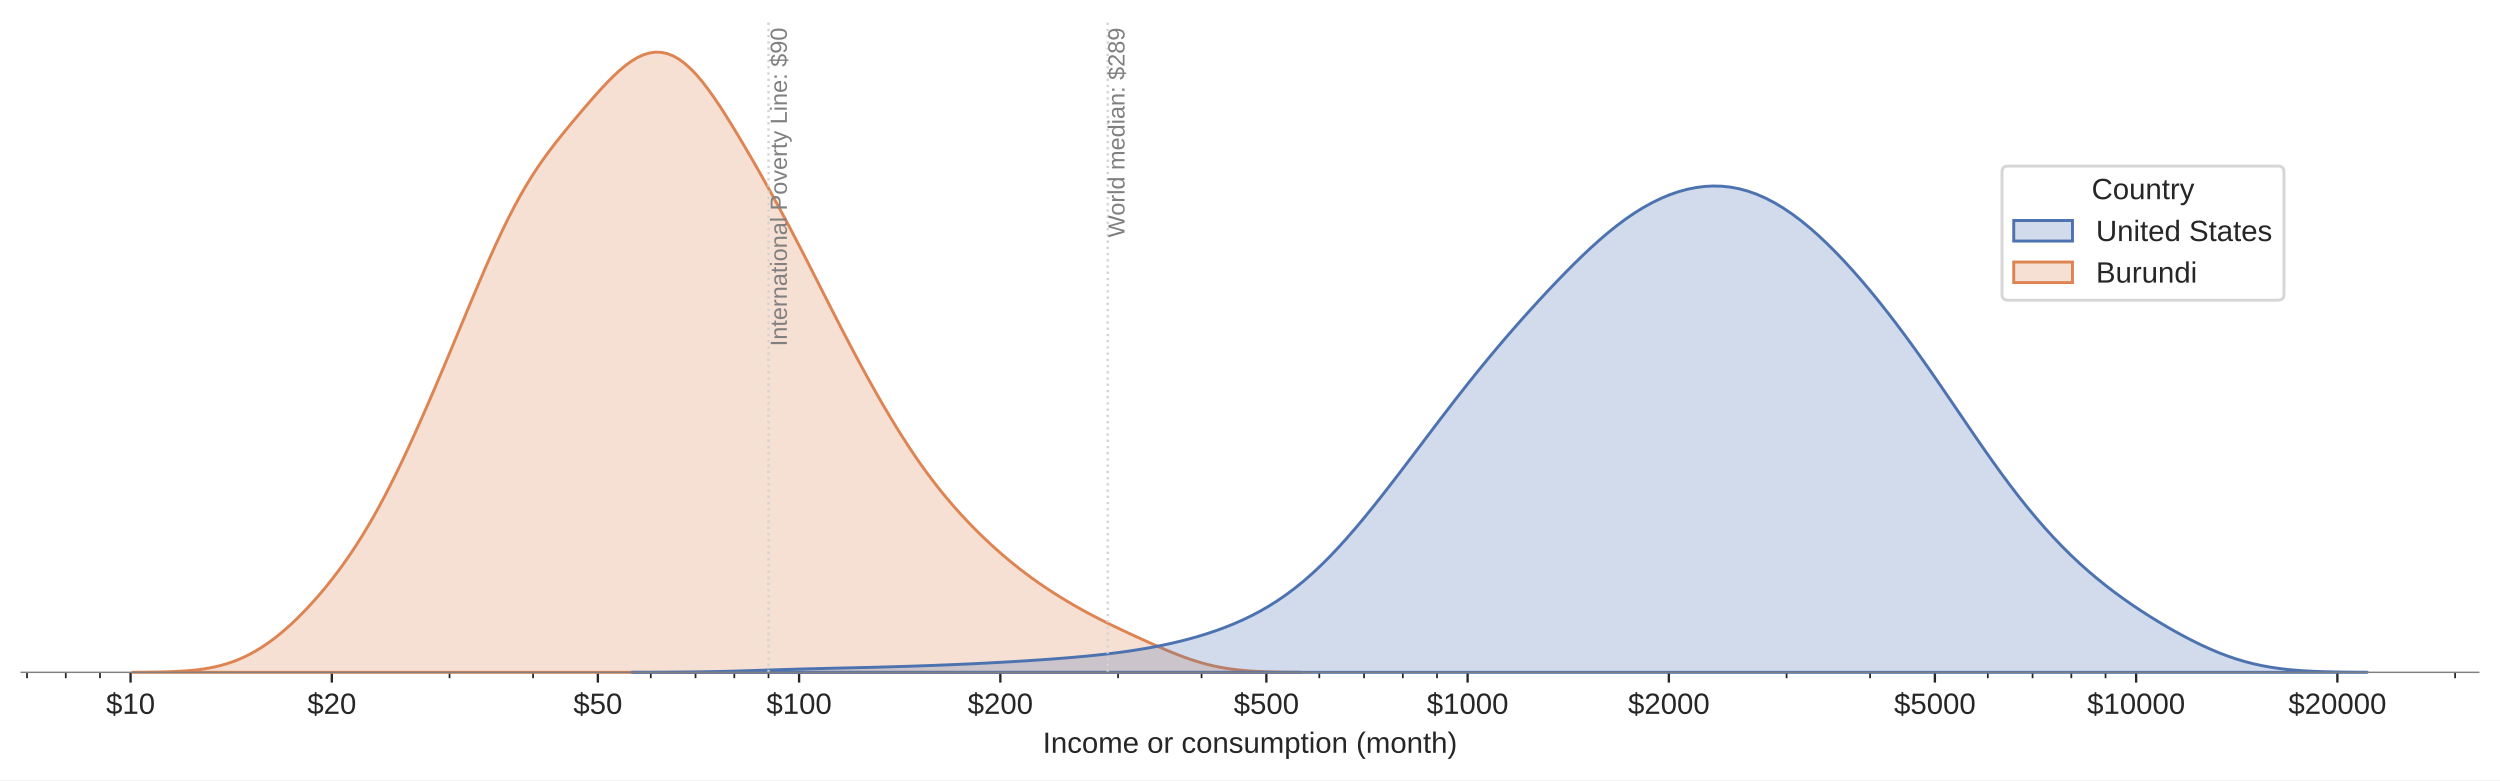
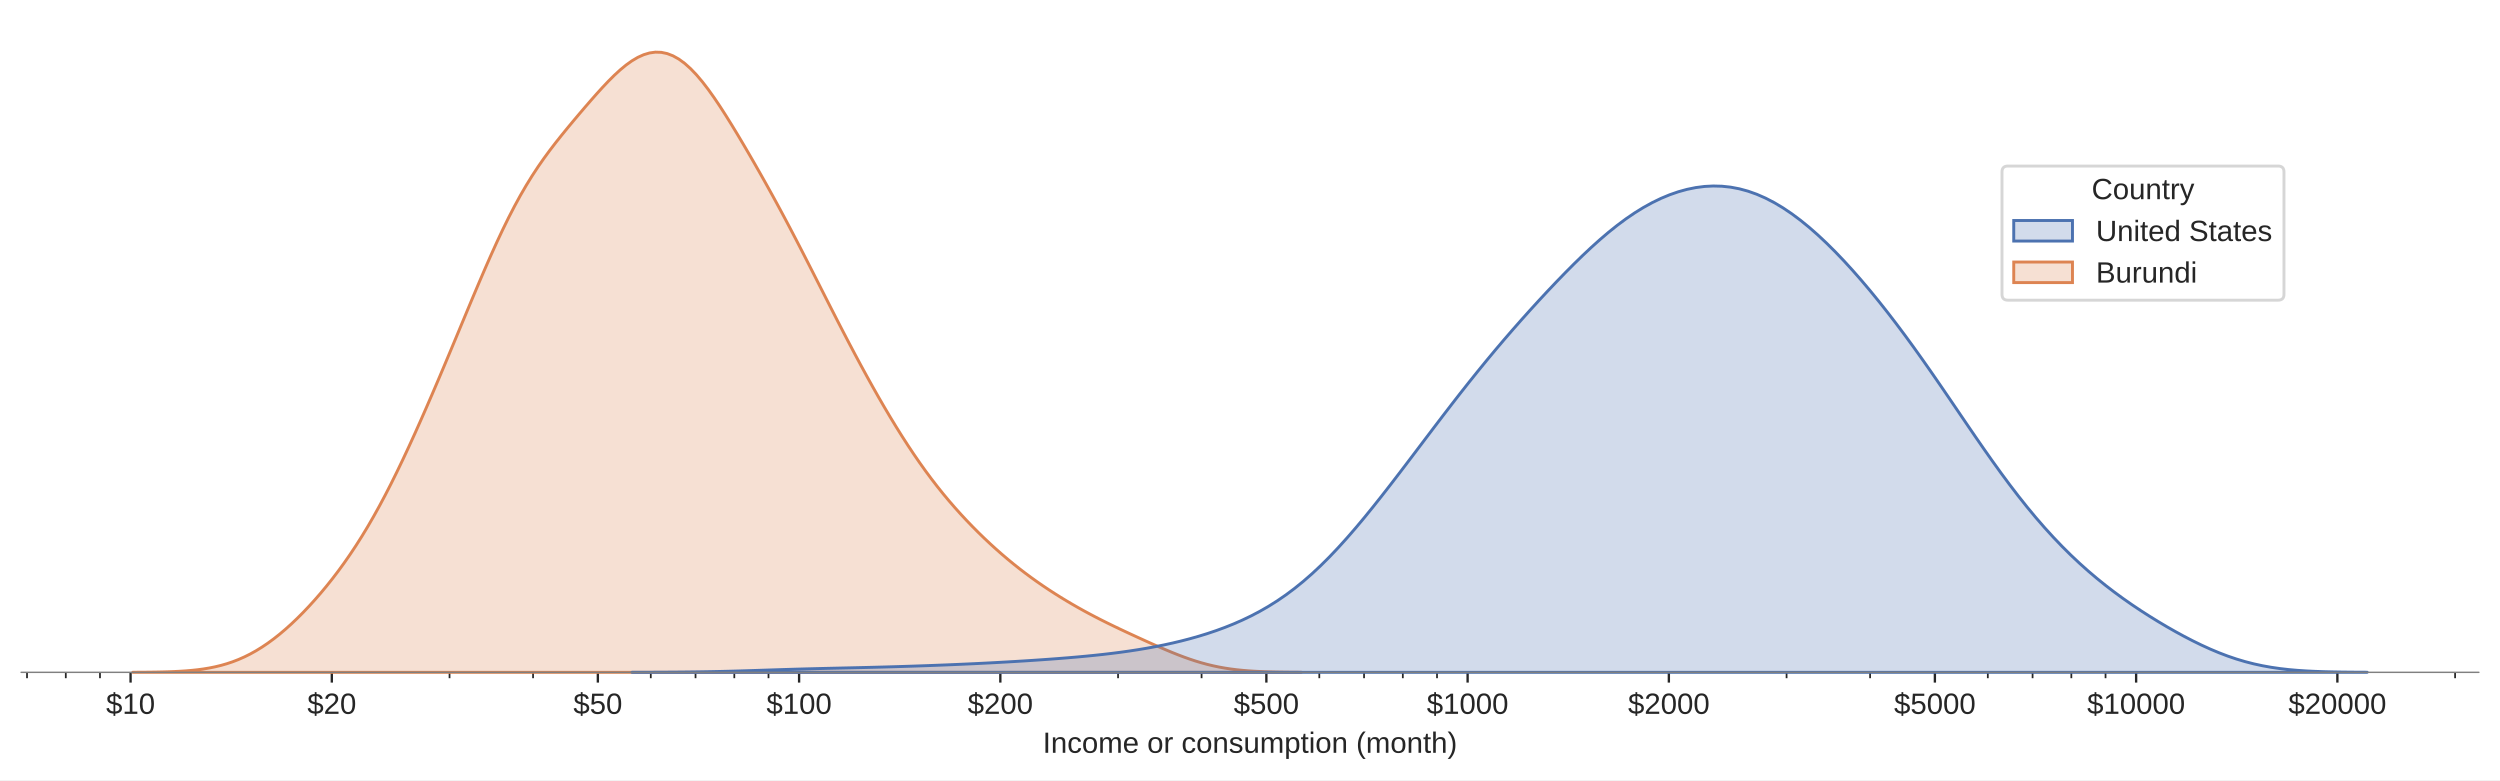
<svg xmlns="http://www.w3.org/2000/svg" xmlns:xlink="http://www.w3.org/1999/xlink" width="851.4pt" height="265.69pt" viewBox="0 0 851.4 265.69" version="1.1">
  <defs>
    <style type="text/css">*{stroke-linejoin: round; stroke-linecap: butt}</style>
  </defs>
  <g id="figure_1">
    <g id="patch_1">
      <path d="M 0 265.69  L 851.4 265.69  L 851.4 0  L 0 0  z " style="fill: #ffffff" />
    </g>
    <g id="axes_1">
      <g id="patch_2">
        <path d="M 7.2 228.96  L 844.2 228.96  L 844.2 7.2  L 7.2 7.2  z " style="fill: #ffffff" />
      </g>
      <g id="matplotlib.axis_1">
        <g id="xtick_1">
          <g id="line2d_1">
            <defs>
-               <path id="m9e56d8bb86" d="M 0 0  L 0 3.5  " style="stroke: #262626; stroke-width: 0.8" />
+               <path id="m04905929c4" d="M 0 0  L 0 3.5  " style="stroke: #262626; stroke-width: 0.8" />
            </defs>
            <g>
-               <use xlink:href="#m9e56d8bb86" x="44.469" y="228.96" style="fill: #262626; stroke: #262626; stroke-width: 0.8" />
+               <use xlink:href="#m04905929c4" x="44.469" y="228.96" style="fill: #262626; stroke: #262626; stroke-width: 0.8" />
            </g>
          </g>
          <g id="text_1">
            <text style="font-size: 10px; font-family: 'Arial', 'DejaVu Sans', 'Liberation Sans', 'Bitstream Vera Sans', sans-serif; text-anchor: middle; fill: #262626" x="44.469" y="243.118" transform="rotate(-0 44.46855 243.1178)">$10</text>
          </g>
        </g>
        <g id="xtick_2">
          <g id="line2d_2">
            <g>
-               <use xlink:href="#m9e56d8bb86" x="113.004" y="228.96" style="fill: #262626; stroke: #262626; stroke-width: 0.8" />
+               <use xlink:href="#m04905929c4" x="113.004" y="228.96" style="fill: #262626; stroke: #262626; stroke-width: 0.8" />
            </g>
          </g>
          <g id="text_2">
            <text style="font-size: 10px; font-family: 'Arial', 'DejaVu Sans', 'Liberation Sans', 'Bitstream Vera Sans', sans-serif; text-anchor: middle; fill: #262626" x="113.004" y="243.118" transform="rotate(-0 113.0042 243.1178)">$20</text>
          </g>
        </g>
        <g id="xtick_3">
          <g id="line2d_3">
            <g>
-               <use xlink:href="#m9e56d8bb86" x="203.603" y="228.96" style="fill: #262626; stroke: #262626; stroke-width: 0.8" />
+               <use xlink:href="#m04905929c4" x="203.603" y="228.96" style="fill: #262626; stroke: #262626; stroke-width: 0.8" />
            </g>
          </g>
          <g id="text_3">
            <text style="font-size: 10px; font-family: 'Arial', 'DejaVu Sans', 'Liberation Sans', 'Bitstream Vera Sans', sans-serif; text-anchor: middle; fill: #262626" x="203.603" y="243.118" transform="rotate(-0 203.6034 243.1178)">$50</text>
          </g>
        </g>
        <g id="xtick_4">
          <g id="line2d_4">
            <g>
-               <use xlink:href="#m9e56d8bb86" x="272.139" y="228.96" style="fill: #262626; stroke: #262626; stroke-width: 0.8" />
+               <use xlink:href="#m04905929c4" x="272.139" y="228.96" style="fill: #262626; stroke: #262626; stroke-width: 0.8" />
            </g>
          </g>
          <g id="text_4">
            <text style="font-size: 10px; font-family: 'Arial', 'DejaVu Sans', 'Liberation Sans', 'Bitstream Vera Sans', sans-serif; text-anchor: middle; fill: #262626" x="272.139" y="243.118" transform="rotate(-0 272.1391 243.1178)">$100</text>
          </g>
        </g>
        <g id="xtick_5">
          <g id="line2d_5">
            <g>
-               <use xlink:href="#m9e56d8bb86" x="340.675" y="228.96" style="fill: #262626; stroke: #262626; stroke-width: 0.8" />
+               <use xlink:href="#m04905929c4" x="340.675" y="228.96" style="fill: #262626; stroke: #262626; stroke-width: 0.8" />
            </g>
          </g>
          <g id="text_5">
            <text style="font-size: 10px; font-family: 'Arial', 'DejaVu Sans', 'Liberation Sans', 'Bitstream Vera Sans', sans-serif; text-anchor: middle; fill: #262626" x="340.675" y="243.118" transform="rotate(-0 340.6747 243.1178)">$200</text>
          </g>
        </g>
        <g id="xtick_6">
          <g id="line2d_6">
            <g>
-               <use xlink:href="#m9e56d8bb86" x="431.274" y="228.96" style="fill: #262626; stroke: #262626; stroke-width: 0.8" />
+               <use xlink:href="#m04905929c4" x="431.274" y="228.96" style="fill: #262626; stroke: #262626; stroke-width: 0.8" />
            </g>
          </g>
          <g id="text_6">
            <text style="font-size: 10px; font-family: 'Arial', 'DejaVu Sans', 'Liberation Sans', 'Bitstream Vera Sans', sans-serif; text-anchor: middle; fill: #262626" x="431.274" y="243.118" transform="rotate(-0 431.2739 243.1178)">$500</text>
          </g>
        </g>
        <g id="xtick_7">
          <g id="line2d_7">
            <g>
-               <use xlink:href="#m9e56d8bb86" x="499.81" y="228.96" style="fill: #262626; stroke: #262626; stroke-width: 0.8" />
+               <use xlink:href="#m04905929c4" x="499.81" y="228.96" style="fill: #262626; stroke: #262626; stroke-width: 0.8" />
            </g>
          </g>
          <g id="text_7">
            <text style="font-size: 10px; font-family: 'Arial', 'DejaVu Sans', 'Liberation Sans', 'Bitstream Vera Sans', sans-serif; text-anchor: middle; fill: #262626" x="499.81" y="243.118" transform="rotate(-0 499.8096 243.1178)">$1000</text>
          </g>
        </g>
        <g id="xtick_8">
          <g id="line2d_8">
            <g>
-               <use xlink:href="#m9e56d8bb86" x="568.345" y="228.96" style="fill: #262626; stroke: #262626; stroke-width: 0.8" />
+               <use xlink:href="#m04905929c4" x="568.345" y="228.96" style="fill: #262626; stroke: #262626; stroke-width: 0.8" />
            </g>
          </g>
          <g id="text_8">
            <text style="font-size: 10px; font-family: 'Arial', 'DejaVu Sans', 'Liberation Sans', 'Bitstream Vera Sans', sans-serif; text-anchor: middle; fill: #262626" x="568.345" y="243.118" transform="rotate(-0 568.3452 243.1178)">$2000</text>
          </g>
        </g>
        <g id="xtick_9">
          <g id="line2d_9">
            <g>
-               <use xlink:href="#m9e56d8bb86" x="658.944" y="228.96" style="fill: #262626; stroke: #262626; stroke-width: 0.8" />
+               <use xlink:href="#m04905929c4" x="658.944" y="228.96" style="fill: #262626; stroke: #262626; stroke-width: 0.8" />
            </g>
          </g>
          <g id="text_9">
            <text style="font-size: 10px; font-family: 'Arial', 'DejaVu Sans', 'Liberation Sans', 'Bitstream Vera Sans', sans-serif; text-anchor: middle; fill: #262626" x="658.944" y="243.118" transform="rotate(-0 658.9444 243.1178)">$5000</text>
          </g>
        </g>
        <g id="xtick_10">
          <g id="line2d_10">
            <g>
-               <use xlink:href="#m9e56d8bb86" x="727.48" y="228.96" style="fill: #262626; stroke: #262626; stroke-width: 0.8" />
+               <use xlink:href="#m04905929c4" x="727.48" y="228.96" style="fill: #262626; stroke: #262626; stroke-width: 0.8" />
            </g>
          </g>
          <g id="text_10">
            <text style="font-size: 10px; font-family: 'Arial', 'DejaVu Sans', 'Liberation Sans', 'Bitstream Vera Sans', sans-serif; text-anchor: middle; fill: #262626" x="727.48" y="243.118" transform="rotate(-0 727.4801 243.1178)">$10000</text>
          </g>
        </g>
        <g id="xtick_11">
          <g id="line2d_11">
            <g>
-               <use xlink:href="#m9e56d8bb86" x="796.016" y="228.96" style="fill: #262626; stroke: #262626; stroke-width: 0.8" />
+               <use xlink:href="#m04905929c4" x="796.016" y="228.96" style="fill: #262626; stroke: #262626; stroke-width: 0.8" />
            </g>
          </g>
          <g id="text_11">
            <text style="font-size: 10px; font-family: 'Arial', 'DejaVu Sans', 'Liberation Sans', 'Bitstream Vera Sans', sans-serif; text-anchor: middle; fill: #262626" x="796.016" y="243.118" transform="rotate(-0 796.0157 243.1178)">$20000</text>
          </g>
        </g>
        <g id="xtick_12">
          <g id="line2d_12">
            <defs>
-               <path id="mc08ea37c42" d="M 0 0  L 0 2  " style="stroke: #262626; stroke-width: 0.6" />
+               <path id="m6fcab86dc1" d="M 0 0  L 0 2  " style="stroke: #262626; stroke-width: 0.6" />
            </defs>
            <g>
-               <use xlink:href="#mc08ea37c42" x="9.202" y="228.96" style="fill: #262626; stroke: #262626; stroke-width: 0.6" />
+               <use xlink:href="#m6fcab86dc1" x="9.202" y="228.96" style="fill: #262626; stroke: #262626; stroke-width: 0.6" />
            </g>
          </g>
        </g>
        <g id="xtick_13">
          <g id="line2d_13">
            <g>
-               <use xlink:href="#mc08ea37c42" x="22.405" y="228.96" style="fill: #262626; stroke: #262626; stroke-width: 0.6" />
+               <use xlink:href="#m6fcab86dc1" x="22.405" y="228.96" style="fill: #262626; stroke: #262626; stroke-width: 0.6" />
            </g>
          </g>
        </g>
        <g id="xtick_14">
          <g id="line2d_14">
            <g>
-               <use xlink:href="#mc08ea37c42" x="34.051" y="228.96" style="fill: #262626; stroke: #262626; stroke-width: 0.6" />
+               <use xlink:href="#m6fcab86dc1" x="34.051" y="228.96" style="fill: #262626; stroke: #262626; stroke-width: 0.6" />
            </g>
          </g>
        </g>
        <g id="xtick_15">
          <g id="line2d_15">
            <g>
-               <use xlink:href="#mc08ea37c42" x="153.095" y="228.96" style="fill: #262626; stroke: #262626; stroke-width: 0.6" />
+               <use xlink:href="#m6fcab86dc1" x="153.095" y="228.96" style="fill: #262626; stroke: #262626; stroke-width: 0.6" />
            </g>
          </g>
        </g>
        <g id="xtick_16">
          <g id="line2d_16">
            <g>
-               <use xlink:href="#mc08ea37c42" x="181.54" y="228.96" style="fill: #262626; stroke: #262626; stroke-width: 0.6" />
+               <use xlink:href="#m6fcab86dc1" x="181.54" y="228.96" style="fill: #262626; stroke: #262626; stroke-width: 0.6" />
            </g>
          </g>
        </g>
        <g id="xtick_17">
          <g id="line2d_17">
            <g>
-               <use xlink:href="#mc08ea37c42" x="221.631" y="228.96" style="fill: #262626; stroke: #262626; stroke-width: 0.6" />
+               <use xlink:href="#m6fcab86dc1" x="221.631" y="228.96" style="fill: #262626; stroke: #262626; stroke-width: 0.6" />
            </g>
          </g>
        </g>
        <g id="xtick_18">
          <g id="line2d_18">
            <g>
-               <use xlink:href="#mc08ea37c42" x="236.872" y="228.96" style="fill: #262626; stroke: #262626; stroke-width: 0.6" />
+               <use xlink:href="#m6fcab86dc1" x="236.872" y="228.96" style="fill: #262626; stroke: #262626; stroke-width: 0.6" />
            </g>
          </g>
        </g>
        <g id="xtick_19">
          <g id="line2d_19">
            <g>
-               <use xlink:href="#mc08ea37c42" x="250.076" y="228.96" style="fill: #262626; stroke: #262626; stroke-width: 0.6" />
+               <use xlink:href="#m6fcab86dc1" x="250.076" y="228.96" style="fill: #262626; stroke: #262626; stroke-width: 0.6" />
            </g>
          </g>
        </g>
        <g id="xtick_20">
          <g id="line2d_20">
            <g>
-               <use xlink:href="#mc08ea37c42" x="261.721" y="228.96" style="fill: #262626; stroke: #262626; stroke-width: 0.6" />
+               <use xlink:href="#m6fcab86dc1" x="261.721" y="228.96" style="fill: #262626; stroke: #262626; stroke-width: 0.6" />
            </g>
          </g>
        </g>
        <g id="xtick_21">
          <g id="line2d_21">
            <g>
-               <use xlink:href="#mc08ea37c42" x="380.766" y="228.96" style="fill: #262626; stroke: #262626; stroke-width: 0.6" />
+               <use xlink:href="#m6fcab86dc1" x="380.766" y="228.96" style="fill: #262626; stroke: #262626; stroke-width: 0.6" />
            </g>
          </g>
        </g>
        <g id="xtick_22">
          <g id="line2d_22">
            <g>
-               <use xlink:href="#mc08ea37c42" x="409.21" y="228.96" style="fill: #262626; stroke: #262626; stroke-width: 0.6" />
+               <use xlink:href="#m6fcab86dc1" x="409.21" y="228.96" style="fill: #262626; stroke: #262626; stroke-width: 0.6" />
            </g>
          </g>
        </g>
        <g id="xtick_23">
          <g id="line2d_23">
            <g>
-               <use xlink:href="#mc08ea37c42" x="449.301" y="228.96" style="fill: #262626; stroke: #262626; stroke-width: 0.6" />
+               <use xlink:href="#m6fcab86dc1" x="449.301" y="228.96" style="fill: #262626; stroke: #262626; stroke-width: 0.6" />
            </g>
          </g>
        </g>
        <g id="xtick_24">
          <g id="line2d_24">
            <g>
-               <use xlink:href="#mc08ea37c42" x="464.543" y="228.96" style="fill: #262626; stroke: #262626; stroke-width: 0.6" />
+               <use xlink:href="#m6fcab86dc1" x="464.543" y="228.96" style="fill: #262626; stroke: #262626; stroke-width: 0.6" />
            </g>
          </g>
        </g>
        <g id="xtick_25">
          <g id="line2d_25">
            <g>
-               <use xlink:href="#mc08ea37c42" x="477.746" y="228.96" style="fill: #262626; stroke: #262626; stroke-width: 0.6" />
+               <use xlink:href="#m6fcab86dc1" x="477.746" y="228.96" style="fill: #262626; stroke: #262626; stroke-width: 0.6" />
            </g>
          </g>
        </g>
        <g id="xtick_26">
          <g id="line2d_26">
            <g>
-               <use xlink:href="#mc08ea37c42" x="489.392" y="228.96" style="fill: #262626; stroke: #262626; stroke-width: 0.6" />
+               <use xlink:href="#m6fcab86dc1" x="489.392" y="228.96" style="fill: #262626; stroke: #262626; stroke-width: 0.6" />
            </g>
          </g>
        </g>
        <g id="xtick_27">
          <g id="line2d_27">
            <g>
-               <use xlink:href="#mc08ea37c42" x="608.436" y="228.96" style="fill: #262626; stroke: #262626; stroke-width: 0.6" />
+               <use xlink:href="#m6fcab86dc1" x="608.436" y="228.96" style="fill: #262626; stroke: #262626; stroke-width: 0.6" />
            </g>
          </g>
        </g>
        <g id="xtick_28">
          <g id="line2d_28">
            <g>
-               <use xlink:href="#mc08ea37c42" x="636.881" y="228.96" style="fill: #262626; stroke: #262626; stroke-width: 0.6" />
+               <use xlink:href="#m6fcab86dc1" x="636.881" y="228.96" style="fill: #262626; stroke: #262626; stroke-width: 0.6" />
            </g>
          </g>
        </g>
        <g id="xtick_29">
          <g id="line2d_29">
            <g>
-               <use xlink:href="#mc08ea37c42" x="676.972" y="228.96" style="fill: #262626; stroke: #262626; stroke-width: 0.6" />
+               <use xlink:href="#m6fcab86dc1" x="676.972" y="228.96" style="fill: #262626; stroke: #262626; stroke-width: 0.6" />
            </g>
          </g>
        </g>
        <g id="xtick_30">
          <g id="line2d_30">
            <g>
-               <use xlink:href="#mc08ea37c42" x="692.213" y="228.96" style="fill: #262626; stroke: #262626; stroke-width: 0.6" />
+               <use xlink:href="#m6fcab86dc1" x="692.213" y="228.96" style="fill: #262626; stroke: #262626; stroke-width: 0.6" />
            </g>
          </g>
        </g>
        <g id="xtick_31">
          <g id="line2d_31">
            <g>
-               <use xlink:href="#mc08ea37c42" x="705.417" y="228.96" style="fill: #262626; stroke: #262626; stroke-width: 0.6" />
+               <use xlink:href="#m6fcab86dc1" x="705.417" y="228.96" style="fill: #262626; stroke: #262626; stroke-width: 0.6" />
            </g>
          </g>
        </g>
        <g id="xtick_32">
          <g id="line2d_32">
            <g>
-               <use xlink:href="#mc08ea37c42" x="717.062" y="228.96" style="fill: #262626; stroke: #262626; stroke-width: 0.6" />
+               <use xlink:href="#m6fcab86dc1" x="717.062" y="228.96" style="fill: #262626; stroke: #262626; stroke-width: 0.6" />
            </g>
          </g>
        </g>
        <g id="xtick_33">
          <g id="line2d_33">
            <g>
-               <use xlink:href="#mc08ea37c42" x="836.107" y="228.96" style="fill: #262626; stroke: #262626; stroke-width: 0.6" />
+               <use xlink:href="#m6fcab86dc1" x="836.107" y="228.96" style="fill: #262626; stroke: #262626; stroke-width: 0.6" />
            </g>
          </g>
        </g>
        <g id="text_12">
          <text style="font-size: 10px; font-family: 'Arial', 'DejaVu Sans', 'Liberation Sans', 'Bitstream Vera Sans', sans-serif; text-anchor: middle; fill: #262626" x="425.7" y="256.385" transform="rotate(-0 425.7 256.385)">Income or consumption (month)</text>
        </g>
      </g>
      <g id="matplotlib.axis_2" />
      <g id="FillBetweenPolyCollection_1">
        <defs>
-           <path id="m1fb9539b23" d="M 45.245 -36.747  L 45.245 -36.73  L 47.245 -36.73  L 49.245 -36.73  L 51.244 -36.73  L 53.244 -36.73  L 55.243 -36.73  L 57.243 -36.73  L 59.242 -36.73  L 61.242 -36.73  L 63.241 -36.73  L 65.241 -36.73  L 67.24 -36.73  L 69.24 -36.73  L 71.239 -36.73  L 73.239 -36.73  L 75.238 -36.73  L 77.238 -36.73  L 79.237 -36.73  L 81.237 -36.73  L 83.237 -36.73  L 85.236 -36.73  L 87.236 -36.73  L 89.235 -36.73  L 91.235 -36.73  L 93.234 -36.73  L 95.234 -36.73  L 97.233 -36.73  L 99.233 -36.73  L 101.232 -36.73  L 103.232 -36.73  L 105.231 -36.73  L 107.231 -36.73  L 109.23 -36.73  L 111.23 -36.73  L 113.229 -36.73  L 115.229 -36.73  L 117.229 -36.73  L 119.228 -36.73  L 121.228 -36.73  L 123.227 -36.73  L 125.227 -36.73  L 127.226 -36.73  L 129.226 -36.73  L 131.225 -36.73  L 133.225 -36.73  L 135.224 -36.73  L 137.224 -36.73  L 139.223 -36.73  L 141.223 -36.73  L 143.222 -36.73  L 145.222 -36.73  L 147.222 -36.73  L 149.221 -36.73  L 151.221 -36.73  L 153.22 -36.73  L 155.22 -36.73  L 157.219 -36.73  L 159.219 -36.73  L 161.218 -36.73  L 163.218 -36.73  L 165.217 -36.73  L 167.217 -36.73  L 169.216 -36.73  L 171.216 -36.73  L 173.215 -36.73  L 175.215 -36.73  L 177.214 -36.73  L 179.214 -36.73  L 181.214 -36.73  L 183.213 -36.73  L 185.213 -36.73  L 187.212 -36.73  L 189.212 -36.73  L 191.211 -36.73  L 193.211 -36.73  L 195.21 -36.73  L 197.21 -36.73  L 199.209 -36.73  L 201.209 -36.73  L 203.208 -36.73  L 205.208 -36.73  L 207.207 -36.73  L 209.207 -36.73  L 211.207 -36.73  L 213.206 -36.73  L 215.206 -36.73  L 217.205 -36.73  L 219.205 -36.73  L 221.204 -36.73  L 223.204 -36.73  L 225.203 -36.73  L 227.203 -36.73  L 229.202 -36.73  L 231.202 -36.73  L 233.201 -36.73  L 235.201 -36.73  L 237.2 -36.73  L 239.2 -36.73  L 241.199 -36.73  L 243.199 -36.73  L 245.199 -36.73  L 247.198 -36.73  L 249.198 -36.73  L 251.197 -36.73  L 253.197 -36.73  L 255.196 -36.73  L 257.196 -36.73  L 259.195 -36.73  L 261.195 -36.73  L 263.194 -36.73  L 265.194 -36.73  L 267.193 -36.73  L 269.193 -36.73  L 271.192 -36.73  L 273.192 -36.73  L 275.191 -36.73  L 277.191 -36.73  L 279.191 -36.73  L 281.19 -36.73  L 283.19 -36.73  L 285.189 -36.73  L 287.189 -36.73  L 289.188 -36.73  L 291.188 -36.73  L 293.187 -36.73  L 295.187 -36.73  L 297.186 -36.73  L 299.186 -36.73  L 301.185 -36.73  L 303.185 -36.73  L 305.184 -36.73  L 307.184 -36.73  L 309.184 -36.73  L 311.183 -36.73  L 313.183 -36.73  L 315.182 -36.73  L 317.182 -36.73  L 319.181 -36.73  L 321.181 -36.73  L 323.18 -36.73  L 325.18 -36.73  L 327.179 -36.73  L 329.179 -36.73  L 331.178 -36.73  L 333.178 -36.73  L 335.177 -36.73  L 337.177 -36.73  L 339.176 -36.73  L 341.176 -36.73  L 343.176 -36.73  L 345.175 -36.73  L 347.175 -36.73  L 349.174 -36.73  L 351.174 -36.73  L 353.173 -36.73  L 355.173 -36.73  L 357.172 -36.73  L 359.172 -36.73  L 361.171 -36.73  L 363.171 -36.73  L 365.17 -36.73  L 367.17 -36.73  L 369.169 -36.73  L 371.169 -36.73  L 373.168 -36.73  L 375.168 -36.73  L 377.168 -36.73  L 379.167 -36.73  L 381.167 -36.73  L 383.166 -36.73  L 385.166 -36.73  L 387.165 -36.73  L 389.165 -36.73  L 391.164 -36.73  L 393.164 -36.73  L 395.163 -36.73  L 397.163 -36.73  L 399.162 -36.73  L 401.162 -36.73  L 403.161 -36.73  L 405.161 -36.73  L 407.161 -36.73  L 409.16 -36.73  L 411.16 -36.73  L 413.159 -36.73  L 415.159 -36.73  L 417.158 -36.73  L 419.158 -36.73  L 421.157 -36.73  L 423.157 -36.73  L 425.156 -36.73  L 427.156 -36.73  L 429.155 -36.73  L 431.155 -36.73  L 433.154 -36.73  L 435.154 -36.73  L 437.153 -36.73  L 439.153 -36.73  L 441.153 -36.73  L 443.152 -36.73  L 443.152 -36.749  L 443.152 -36.749  L 441.153 -36.759  L 439.153 -36.774  L 437.153 -36.796  L 435.154 -36.826  L 433.154 -36.868  L 431.155 -36.925  L 429.155 -37.002  L 427.156 -37.103  L 425.156 -37.233  L 423.157 -37.398  L 421.157 -37.604  L 419.158 -37.856  L 417.158 -38.16  L 415.159 -38.52  L 413.159 -38.94  L 411.16 -39.421  L 409.16 -39.964  L 407.161 -40.567  L 405.161 -41.228  L 403.161 -41.941  L 401.162 -42.7  L 399.162 -43.499  L 397.163 -44.331  L 395.163 -45.189  L 393.164 -46.066  L 391.164 -46.958  L 389.165 -47.861  L 387.165 -48.773  L 385.166 -49.694  L 383.166 -50.624  L 381.167 -51.567  L 379.167 -52.525  L 377.168 -53.5  L 375.168 -54.498  L 373.168 -55.521  L 371.169 -56.571  L 369.169 -57.651  L 367.17 -58.763  L 365.17 -59.909  L 363.171 -61.09  L 361.171 -62.307  L 359.172 -63.563  L 357.172 -64.858  L 355.173 -66.196  L 353.173 -67.578  L 351.174 -69.008  L 349.174 -70.489  L 347.175 -72.021  L 345.175 -73.609  L 343.176 -75.253  L 341.176 -76.954  L 339.176 -78.715  L 337.177 -80.535  L 335.177 -82.416  L 333.178 -84.36  L 331.178 -86.37  L 329.179 -88.447  L 327.179 -90.598  L 325.18 -92.826  L 323.18 -95.138  L 321.181 -97.539  L 319.181 -100.035  L 317.182 -102.63  L 315.182 -105.326  L 313.183 -108.127  L 311.183 -111.031  L 309.184 -114.037  L 307.184 -117.142  L 305.184 -120.342  L 303.185 -123.633  L 301.185 -127.008  L 299.186 -130.464  L 297.186 -133.996  L 295.187 -137.599  L 293.187 -141.267  L 291.188 -144.997  L 289.188 -148.782  L 287.189 -152.616  L 285.189 -156.492  L 283.19 -160.401  L 281.19 -164.332  L 279.191 -168.274  L 277.191 -172.216  L 275.191 -176.145  L 273.192 -180.049  L 271.192 -183.918  L 269.193 -187.742  L 267.193 -191.517  L 265.194 -195.238  L 263.194 -198.904  L 261.195 -202.517  L 259.195 -206.078  L 257.196 -209.591  L 255.196 -213.056  L 253.197 -216.473  L 251.197 -219.835  L 249.198 -223.131  L 247.198 -226.345  L 245.199 -229.453  L 243.199 -232.426  L 241.199 -235.232  L 239.2 -237.835  L 237.2 -240.199  L 235.201 -242.293  L 233.201 -244.085  L 231.202 -245.552  L 229.202 -246.676  L 227.203 -247.448  L 225.203 -247.865  L 223.204 -247.93  L 221.204 -247.654  L 219.205 -247.054  L 217.205 -246.15  L 215.206 -244.967  L 213.206 -243.534  L 211.207 -241.882  L 209.207 -240.044  L 207.207 -238.052  L 205.208 -235.94  L 203.208 -233.737  L 201.209 -231.468  L 199.209 -229.155  L 197.21 -226.809  L 195.21 -224.434  L 193.211 -222.027  L 191.211 -219.574  L 189.212 -217.057  L 187.212 -214.448  L 185.213 -211.722  L 183.213 -208.848  L 181.214 -205.802  L 179.214 -202.561  L 177.214 -199.113  L 175.215 -195.45  L 173.215 -191.575  L 171.216 -187.498  L 169.216 -183.238  L 167.217 -178.819  L 165.217 -174.266  L 163.218 -169.61  L 161.218 -164.88  L 159.219 -160.102  L 157.219 -155.3  L 155.22 -150.495  L 153.22 -145.704  L 151.221 -140.941  L 149.221 -136.216  L 147.222 -131.54  L 145.222 -126.923  L 143.222 -122.374  L 141.223 -117.903  L 139.223 -113.522  L 137.224 -109.244  L 135.224 -105.081  L 133.225 -101.044  L 131.225 -97.144  L 129.226 -93.389  L 127.226 -89.784  L 125.227 -86.332  L 123.227 -83.032  L 121.228 -79.88  L 119.228 -76.872  L 117.229 -74  L 115.229 -71.256  L 113.229 -68.631  L 111.23 -66.12  L 109.23 -63.716  L 107.231 -61.414  L 105.231 -59.211  L 103.232 -57.108  L 101.232 -55.104  L 99.233 -53.202  L 97.233 -51.403  L 95.234 -49.712  L 93.234 -48.132  L 91.235 -46.666  L 89.235 -45.317  L 87.236 -44.085  L 85.236 -42.971  L 83.237 -41.974  L 81.237 -41.091  L 79.237 -40.318  L 77.238 -39.648  L 75.238 -39.076  L 73.239 -38.594  L 71.239 -38.192  L 69.24 -37.862  L 67.24 -37.595  L 65.241 -37.382  L 63.241 -37.215  L 61.242 -37.085  L 59.242 -36.986  L 57.243 -36.912  L 55.243 -36.858  L 53.244 -36.818  L 51.244 -36.79  L 49.245 -36.77  L 47.245 -36.756  L 45.245 -36.747  z " style="stroke: #dd8452" />
+           <path id="me58eb8d5ef" d="M 45.245 -36.747  L 45.245 -36.73  L 47.245 -36.73  L 49.245 -36.73  L 51.244 -36.73  L 53.244 -36.73  L 55.243 -36.73  L 57.243 -36.73  L 59.242 -36.73  L 61.242 -36.73  L 63.241 -36.73  L 65.241 -36.73  L 67.24 -36.73  L 69.24 -36.73  L 71.239 -36.73  L 73.239 -36.73  L 75.238 -36.73  L 77.238 -36.73  L 79.237 -36.73  L 81.237 -36.73  L 83.237 -36.73  L 85.236 -36.73  L 87.236 -36.73  L 89.235 -36.73  L 91.235 -36.73  L 93.234 -36.73  L 95.234 -36.73  L 97.233 -36.73  L 99.233 -36.73  L 101.232 -36.73  L 103.232 -36.73  L 105.231 -36.73  L 107.231 -36.73  L 109.23 -36.73  L 111.23 -36.73  L 113.229 -36.73  L 115.229 -36.73  L 117.229 -36.73  L 119.228 -36.73  L 121.228 -36.73  L 123.227 -36.73  L 125.227 -36.73  L 127.226 -36.73  L 129.226 -36.73  L 131.225 -36.73  L 133.225 -36.73  L 135.224 -36.73  L 137.224 -36.73  L 139.223 -36.73  L 141.223 -36.73  L 143.222 -36.73  L 145.222 -36.73  L 147.222 -36.73  L 149.221 -36.73  L 151.221 -36.73  L 153.22 -36.73  L 155.22 -36.73  L 157.219 -36.73  L 159.219 -36.73  L 161.218 -36.73  L 163.218 -36.73  L 165.217 -36.73  L 167.217 -36.73  L 169.216 -36.73  L 171.216 -36.73  L 173.215 -36.73  L 175.215 -36.73  L 177.214 -36.73  L 179.214 -36.73  L 181.214 -36.73  L 183.213 -36.73  L 185.213 -36.73  L 187.212 -36.73  L 189.212 -36.73  L 191.211 -36.73  L 193.211 -36.73  L 195.21 -36.73  L 197.21 -36.73  L 199.209 -36.73  L 201.209 -36.73  L 203.208 -36.73  L 205.208 -36.73  L 207.207 -36.73  L 209.207 -36.73  L 211.207 -36.73  L 213.206 -36.73  L 215.206 -36.73  L 217.205 -36.73  L 219.205 -36.73  L 221.204 -36.73  L 223.204 -36.73  L 225.203 -36.73  L 227.203 -36.73  L 229.202 -36.73  L 231.202 -36.73  L 233.201 -36.73  L 235.201 -36.73  L 237.2 -36.73  L 239.2 -36.73  L 241.199 -36.73  L 243.199 -36.73  L 245.199 -36.73  L 247.198 -36.73  L 249.198 -36.73  L 251.197 -36.73  L 253.197 -36.73  L 255.196 -36.73  L 257.196 -36.73  L 259.195 -36.73  L 261.195 -36.73  L 263.194 -36.73  L 265.194 -36.73  L 267.193 -36.73  L 269.193 -36.73  L 271.192 -36.73  L 273.192 -36.73  L 275.191 -36.73  L 277.191 -36.73  L 279.191 -36.73  L 281.19 -36.73  L 283.19 -36.73  L 285.189 -36.73  L 287.189 -36.73  L 289.188 -36.73  L 291.188 -36.73  L 293.187 -36.73  L 295.187 -36.73  L 297.186 -36.73  L 299.186 -36.73  L 301.185 -36.73  L 303.185 -36.73  L 305.184 -36.73  L 307.184 -36.73  L 309.184 -36.73  L 311.183 -36.73  L 313.183 -36.73  L 315.182 -36.73  L 317.182 -36.73  L 319.181 -36.73  L 321.181 -36.73  L 323.18 -36.73  L 325.18 -36.73  L 327.179 -36.73  L 329.179 -36.73  L 331.178 -36.73  L 333.178 -36.73  L 335.177 -36.73  L 337.177 -36.73  L 339.176 -36.73  L 341.176 -36.73  L 343.176 -36.73  L 345.175 -36.73  L 347.175 -36.73  L 349.174 -36.73  L 351.174 -36.73  L 353.173 -36.73  L 355.173 -36.73  L 357.172 -36.73  L 359.172 -36.73  L 361.171 -36.73  L 363.171 -36.73  L 365.17 -36.73  L 367.17 -36.73  L 369.169 -36.73  L 371.169 -36.73  L 373.168 -36.73  L 375.168 -36.73  L 377.168 -36.73  L 379.167 -36.73  L 381.167 -36.73  L 383.166 -36.73  L 385.166 -36.73  L 387.165 -36.73  L 389.165 -36.73  L 391.164 -36.73  L 393.164 -36.73  L 395.163 -36.73  L 397.163 -36.73  L 399.162 -36.73  L 401.162 -36.73  L 403.161 -36.73  L 405.161 -36.73  L 407.161 -36.73  L 409.16 -36.73  L 411.16 -36.73  L 413.159 -36.73  L 415.159 -36.73  L 417.158 -36.73  L 419.158 -36.73  L 421.157 -36.73  L 423.157 -36.73  L 425.156 -36.73  L 427.156 -36.73  L 429.155 -36.73  L 431.155 -36.73  L 433.154 -36.73  L 435.154 -36.73  L 437.153 -36.73  L 439.153 -36.73  L 441.153 -36.73  L 443.152 -36.73  L 443.152 -36.749  L 443.152 -36.749  L 441.153 -36.759  L 439.153 -36.774  L 437.153 -36.796  L 435.154 -36.826  L 433.154 -36.868  L 431.155 -36.925  L 429.155 -37.002  L 427.156 -37.103  L 425.156 -37.233  L 423.157 -37.398  L 421.157 -37.604  L 419.158 -37.856  L 417.158 -38.16  L 415.159 -38.52  L 413.159 -38.94  L 411.16 -39.421  L 409.16 -39.964  L 407.161 -40.567  L 405.161 -41.228  L 403.161 -41.941  L 401.162 -42.7  L 399.162 -43.499  L 397.163 -44.331  L 395.163 -45.189  L 393.164 -46.066  L 391.164 -46.958  L 389.165 -47.861  L 387.165 -48.773  L 385.166 -49.694  L 383.166 -50.624  L 381.167 -51.567  L 379.167 -52.525  L 377.168 -53.5  L 375.168 -54.498  L 373.168 -55.521  L 371.169 -56.571  L 369.169 -57.651  L 367.17 -58.763  L 365.17 -59.909  L 363.171 -61.09  L 361.171 -62.307  L 359.172 -63.563  L 357.172 -64.858  L 355.173 -66.196  L 353.173 -67.578  L 351.174 -69.008  L 349.174 -70.489  L 347.175 -72.021  L 345.175 -73.609  L 343.176 -75.253  L 341.176 -76.954  L 339.176 -78.715  L 337.177 -80.535  L 335.177 -82.416  L 333.178 -84.36  L 331.178 -86.37  L 329.179 -88.447  L 327.179 -90.598  L 325.18 -92.826  L 323.18 -95.138  L 321.181 -97.539  L 319.181 -100.035  L 317.182 -102.63  L 315.182 -105.326  L 313.183 -108.127  L 311.183 -111.031  L 309.184 -114.037  L 307.184 -117.142  L 305.184 -120.342  L 303.185 -123.633  L 301.185 -127.008  L 299.186 -130.464  L 297.186 -133.996  L 295.187 -137.599  L 293.187 -141.267  L 291.188 -144.997  L 289.188 -148.782  L 287.189 -152.616  L 285.189 -156.492  L 283.19 -160.401  L 281.19 -164.332  L 279.191 -168.274  L 277.191 -172.216  L 275.191 -176.145  L 273.192 -180.049  L 271.192 -183.918  L 269.193 -187.742  L 267.193 -191.517  L 265.194 -195.238  L 263.194 -198.904  L 261.195 -202.517  L 259.195 -206.078  L 257.196 -209.591  L 255.196 -213.056  L 253.197 -216.473  L 251.197 -219.835  L 249.198 -223.131  L 247.198 -226.345  L 245.199 -229.453  L 243.199 -232.426  L 241.199 -235.232  L 239.2 -237.835  L 237.2 -240.199  L 235.201 -242.293  L 233.201 -244.085  L 231.202 -245.552  L 229.202 -246.676  L 227.203 -247.448  L 225.203 -247.865  L 223.204 -247.93  L 221.204 -247.654  L 219.205 -247.054  L 217.205 -246.15  L 215.206 -244.967  L 213.206 -243.534  L 211.207 -241.882  L 209.207 -240.044  L 207.207 -238.052  L 205.208 -235.94  L 203.208 -233.737  L 201.209 -231.468  L 199.209 -229.155  L 197.21 -226.809  L 195.21 -224.434  L 193.211 -222.027  L 191.211 -219.574  L 189.212 -217.057  L 187.212 -214.448  L 185.213 -211.722  L 183.213 -208.848  L 181.214 -205.802  L 179.214 -202.561  L 177.214 -199.113  L 175.215 -195.45  L 173.215 -191.575  L 171.216 -187.498  L 169.216 -183.238  L 167.217 -178.819  L 165.217 -174.266  L 163.218 -169.61  L 161.218 -164.88  L 159.219 -160.102  L 157.219 -155.3  L 155.22 -150.495  L 153.22 -145.704  L 151.221 -140.941  L 149.221 -136.216  L 147.222 -131.54  L 145.222 -126.923  L 143.222 -122.374  L 141.223 -117.903  L 139.223 -113.522  L 137.224 -109.244  L 135.224 -105.081  L 133.225 -101.044  L 131.225 -97.144  L 129.226 -93.389  L 127.226 -89.784  L 125.227 -86.332  L 123.227 -83.032  L 121.228 -79.88  L 119.228 -76.872  L 117.229 -74  L 115.229 -71.256  L 113.229 -68.631  L 111.23 -66.12  L 109.23 -63.716  L 107.231 -61.414  L 105.231 -59.211  L 103.232 -57.108  L 101.232 -55.104  L 99.233 -53.202  L 97.233 -51.403  L 95.234 -49.712  L 93.234 -48.132  L 91.235 -46.666  L 89.235 -45.317  L 87.236 -44.085  L 85.236 -42.971  L 83.237 -41.974  L 81.237 -41.091  L 79.237 -40.318  L 77.238 -39.648  L 75.238 -39.076  L 73.239 -38.594  L 71.239 -38.192  L 69.24 -37.862  L 67.24 -37.595  L 65.241 -37.382  L 63.241 -37.215  L 61.242 -37.085  L 59.242 -36.986  L 57.243 -36.912  L 55.243 -36.858  L 53.244 -36.818  L 51.244 -36.79  L 49.245 -36.77  L 47.245 -36.756  L 45.245 -36.747  z " style="stroke: #dd8452" />
        </defs>
        <g>
-           <use xlink:href="#m1fb9539b23" x="0" y="265.69" style="fill: #dd8452; fill-opacity: 0.25; stroke: #dd8452" />
+           <use xlink:href="#me58eb8d5ef" x="0" y="265.69" style="fill: #dd8452; fill-opacity: 0.25; stroke: #dd8452" />
        </g>
      </g>
      <g id="FillBetweenPolyCollection_2">
        <defs>
-           <path id="mc9a06679bb" d="M 215.247 -36.737  L 215.247 -36.73  L 218.216 -36.73  L 221.185 -36.73  L 224.155 -36.73  L 227.124 -36.73  L 230.094 -36.73  L 233.063 -36.73  L 236.032 -36.73  L 239.002 -36.73  L 241.971 -36.73  L 244.94 -36.73  L 247.91 -36.73  L 250.879 -36.73  L 253.849 -36.73  L 256.818 -36.73  L 259.787 -36.73  L 262.757 -36.73  L 265.726 -36.73  L 268.696 -36.73  L 271.665 -36.73  L 274.634 -36.73  L 277.604 -36.73  L 280.573 -36.73  L 283.543 -36.73  L 286.512 -36.73  L 289.481 -36.73  L 292.451 -36.73  L 295.42 -36.73  L 298.389 -36.73  L 301.359 -36.73  L 304.328 -36.73  L 307.298 -36.73  L 310.267 -36.73  L 313.236 -36.73  L 316.206 -36.73  L 319.175 -36.73  L 322.145 -36.73  L 325.114 -36.73  L 328.083 -36.73  L 331.053 -36.73  L 334.022 -36.73  L 336.991 -36.73  L 339.961 -36.73  L 342.93 -36.73  L 345.9 -36.73  L 348.869 -36.73  L 351.838 -36.73  L 354.808 -36.73  L 357.777 -36.73  L 360.747 -36.73  L 363.716 -36.73  L 366.685 -36.73  L 369.655 -36.73  L 372.624 -36.73  L 375.594 -36.73  L 378.563 -36.73  L 381.532 -36.73  L 384.502 -36.73  L 387.471 -36.73  L 390.44 -36.73  L 393.41 -36.73  L 396.379 -36.73  L 399.349 -36.73  L 402.318 -36.73  L 405.287 -36.73  L 408.257 -36.73  L 411.226 -36.73  L 414.196 -36.73  L 417.165 -36.73  L 420.134 -36.73  L 423.104 -36.73  L 426.073 -36.73  L 429.042 -36.73  L 432.012 -36.73  L 434.981 -36.73  L 437.951 -36.73  L 440.92 -36.73  L 443.889 -36.73  L 446.859 -36.73  L 449.828 -36.73  L 452.798 -36.73  L 455.767 -36.73  L 458.736 -36.73  L 461.706 -36.73  L 464.675 -36.73  L 467.644 -36.73  L 470.614 -36.73  L 473.583 -36.73  L 476.553 -36.73  L 479.522 -36.73  L 482.491 -36.73  L 485.461 -36.73  L 488.43 -36.73  L 491.4 -36.73  L 494.369 -36.73  L 497.338 -36.73  L 500.308 -36.73  L 503.277 -36.73  L 506.247 -36.73  L 509.216 -36.73  L 512.185 -36.73  L 515.155 -36.73  L 518.124 -36.73  L 521.093 -36.73  L 524.063 -36.73  L 527.032 -36.73  L 530.002 -36.73  L 532.971 -36.73  L 535.94 -36.73  L 538.91 -36.73  L 541.879 -36.73  L 544.849 -36.73  L 547.818 -36.73  L 550.787 -36.73  L 553.757 -36.73  L 556.726 -36.73  L 559.695 -36.73  L 562.665 -36.73  L 565.634 -36.73  L 568.604 -36.73  L 571.573 -36.73  L 574.542 -36.73  L 577.512 -36.73  L 580.481 -36.73  L 583.451 -36.73  L 586.42 -36.73  L 589.389 -36.73  L 592.359 -36.73  L 595.328 -36.73  L 598.297 -36.73  L 601.267 -36.73  L 604.236 -36.73  L 607.206 -36.73  L 610.175 -36.73  L 613.144 -36.73  L 616.114 -36.73  L 619.083 -36.73  L 622.053 -36.73  L 625.022 -36.73  L 627.991 -36.73  L 630.961 -36.73  L 633.93 -36.73  L 636.9 -36.73  L 639.869 -36.73  L 642.838 -36.73  L 645.808 -36.73  L 648.777 -36.73  L 651.746 -36.73  L 654.716 -36.73  L 657.685 -36.73  L 660.655 -36.73  L 663.624 -36.73  L 666.593 -36.73  L 669.563 -36.73  L 672.532 -36.73  L 675.502 -36.73  L 678.471 -36.73  L 681.44 -36.73  L 684.41 -36.73  L 687.379 -36.73  L 690.348 -36.73  L 693.318 -36.73  L 696.287 -36.73  L 699.257 -36.73  L 702.226 -36.73  L 705.195 -36.73  L 708.165 -36.73  L 711.134 -36.73  L 714.104 -36.73  L 717.073 -36.73  L 720.042 -36.73  L 723.012 -36.73  L 725.981 -36.73  L 728.95 -36.73  L 731.92 -36.73  L 734.889 -36.73  L 737.859 -36.73  L 740.828 -36.73  L 743.797 -36.73  L 746.767 -36.73  L 749.736 -36.73  L 752.706 -36.73  L 755.675 -36.73  L 758.644 -36.73  L 761.614 -36.73  L 764.583 -36.73  L 767.553 -36.73  L 770.522 -36.73  L 773.491 -36.73  L 776.461 -36.73  L 779.43 -36.73  L 782.399 -36.73  L 785.369 -36.73  L 788.338 -36.73  L 791.308 -36.73  L 794.277 -36.73  L 797.246 -36.73  L 800.216 -36.73  L 803.185 -36.73  L 806.155 -36.73  L 806.155 -36.751  L 806.155 -36.751  L 803.185 -36.765  L 800.216 -36.787  L 797.246 -36.822  L 794.277 -36.872  L 791.308 -36.946  L 788.338 -37.052  L 785.369 -37.198  L 782.399 -37.397  L 779.43 -37.66  L 776.461 -38  L 773.491 -38.43  L 770.522 -38.962  L 767.553 -39.605  L 764.583 -40.369  L 761.614 -41.255  L 758.644 -42.266  L 755.675 -43.398  L 752.706 -44.645  L 749.736 -45.999  L 746.767 -47.451  L 743.797 -48.99  L 740.828 -50.61  L 737.859 -52.304  L 734.889 -54.069  L 731.92 -55.905  L 728.95 -57.814  L 725.981 -59.802  L 723.012 -61.878  L 720.042 -64.05  L 717.073 -66.329  L 714.104 -68.723  L 711.134 -71.244  L 708.165 -73.9  L 705.195 -76.698  L 702.226 -79.646  L 699.257 -82.75  L 696.287 -86.012  L 693.318 -89.433  L 690.348 -93.012  L 687.379 -96.744  L 684.41 -100.621  L 681.44 -104.63  L 678.471 -108.755  L 675.502 -112.976  L 672.532 -117.27  L 669.563 -121.614  L 666.593 -125.982  L 663.624 -130.35  L 660.655 -134.693  L 657.685 -138.992  L 654.716 -143.227  L 651.746 -147.385  L 648.777 -151.453  L 645.808 -155.422  L 642.838 -159.286  L 639.869 -163.039  L 636.9 -166.676  L 633.93 -170.191  L 630.961 -173.577  L 627.991 -176.829  L 625.022 -179.935  L 622.053 -182.887  L 619.083 -185.673  L 616.114 -188.28  L 613.144 -190.696  L 610.175 -192.909  L 607.206 -194.908  L 604.236 -196.682  L 601.267 -198.222  L 598.297 -199.523  L 595.328 -200.579  L 592.359 -201.388  L 589.389 -201.951  L 586.42 -202.269  L 583.451 -202.347  L 580.481 -202.191  L 577.512 -201.807  L 574.542 -201.202  L 571.573 -200.382  L 568.604 -199.351  L 565.634 -198.114  L 562.665 -196.673  L 559.695 -195.032  L 556.726 -193.197  L 553.757 -191.172  L 550.787 -188.966  L 547.818 -186.592  L 544.849 -184.062  L 541.879 -181.393  L 538.91 -178.602  L 535.94 -175.704  L 532.971 -172.716  L 530.002 -169.65  L 527.032 -166.516  L 524.063 -163.32  L 521.093 -160.066  L 518.124 -156.754  L 515.155 -153.382  L 512.185 -149.947  L 509.216 -146.447  L 506.247 -142.879  L 503.277 -139.243  L 500.308 -135.542  L 497.338 -131.779  L 494.369 -127.961  L 491.4 -124.098  L 488.43 -120.201  L 485.461 -116.282  L 482.491 -112.356  L 479.522 -108.435  L 476.553 -104.535  L 473.583 -100.672  L 470.614 -96.861  L 467.644 -93.119  L 464.675 -89.464  L 461.706 -85.914  L 458.736 -82.487  L 455.767 -79.201  L 452.798 -76.07  L 449.828 -73.11  L 446.859 -70.33  L 443.889 -67.735  L 440.92 -65.329  L 437.951 -63.109  L 434.981 -61.07  L 432.012 -59.202  L 429.042 -57.495  L 426.073 -55.936  L 423.104 -54.513  L 420.134 -53.213  L 417.165 -52.023  L 414.196 -50.934  L 411.226 -49.936  L 408.257 -49.02  L 405.287 -48.179  L 402.318 -47.407  L 399.349 -46.699  L 396.379 -46.05  L 393.41 -45.455  L 390.44 -44.911  L 387.471 -44.414  L 384.502 -43.96  L 381.532 -43.545  L 378.563 -43.165  L 375.594 -42.818  L 372.624 -42.499  L 369.655 -42.205  L 366.685 -41.932  L 363.716 -41.679  L 360.747 -41.441  L 357.777 -41.217  L 354.808 -41.005  L 351.838 -40.803  L 348.869 -40.612  L 345.9 -40.429  L 342.93 -40.254  L 339.961 -40.088  L 336.991 -39.929  L 334.022 -39.778  L 331.053 -39.635  L 328.083 -39.499  L 325.114 -39.369  L 322.145 -39.246  L 319.175 -39.129  L 316.206 -39.017  L 313.236 -38.911  L 310.267 -38.811  L 307.298 -38.716  L 304.328 -38.627  L 301.359 -38.542  L 298.389 -38.463  L 295.42 -38.388  L 292.451 -38.317  L 289.481 -38.248  L 286.512 -38.181  L 283.543 -38.113  L 280.573 -38.044  L 277.604 -37.972  L 274.634 -37.895  L 271.665 -37.814  L 268.696 -37.726  L 265.726 -37.634  L 262.757 -37.539  L 259.787 -37.442  L 256.818 -37.345  L 253.849 -37.252  L 250.879 -37.163  L 247.91 -37.083  L 244.94 -37.011  L 241.971 -36.948  L 239.002 -36.896  L 236.032 -36.853  L 233.063 -36.819  L 230.094 -36.793  L 227.124 -36.774  L 224.155 -36.759  L 221.185 -36.749  L 218.216 -36.742  L 215.247 -36.737  z " style="stroke: #4c72b0" />
+           <path id="m9ced8b209e" d="M 215.247 -36.737  L 215.247 -36.73  L 218.216 -36.73  L 221.185 -36.73  L 224.155 -36.73  L 227.124 -36.73  L 230.094 -36.73  L 233.063 -36.73  L 236.032 -36.73  L 239.002 -36.73  L 241.971 -36.73  L 244.94 -36.73  L 247.91 -36.73  L 250.879 -36.73  L 253.849 -36.73  L 256.818 -36.73  L 259.787 -36.73  L 262.757 -36.73  L 265.726 -36.73  L 268.696 -36.73  L 271.665 -36.73  L 274.634 -36.73  L 277.604 -36.73  L 280.573 -36.73  L 283.543 -36.73  L 286.512 -36.73  L 289.481 -36.73  L 292.451 -36.73  L 295.42 -36.73  L 298.389 -36.73  L 301.359 -36.73  L 304.328 -36.73  L 307.298 -36.73  L 310.267 -36.73  L 313.236 -36.73  L 316.206 -36.73  L 319.175 -36.73  L 322.145 -36.73  L 325.114 -36.73  L 328.083 -36.73  L 331.053 -36.73  L 334.022 -36.73  L 336.991 -36.73  L 339.961 -36.73  L 342.93 -36.73  L 345.9 -36.73  L 348.869 -36.73  L 351.838 -36.73  L 354.808 -36.73  L 357.777 -36.73  L 360.747 -36.73  L 363.716 -36.73  L 366.685 -36.73  L 369.655 -36.73  L 372.624 -36.73  L 375.594 -36.73  L 378.563 -36.73  L 381.532 -36.73  L 384.502 -36.73  L 387.471 -36.73  L 390.44 -36.73  L 393.41 -36.73  L 396.379 -36.73  L 399.349 -36.73  L 402.318 -36.73  L 405.287 -36.73  L 408.257 -36.73  L 411.226 -36.73  L 414.196 -36.73  L 417.165 -36.73  L 420.134 -36.73  L 423.104 -36.73  L 426.073 -36.73  L 429.042 -36.73  L 432.012 -36.73  L 434.981 -36.73  L 437.951 -36.73  L 440.92 -36.73  L 443.889 -36.73  L 446.859 -36.73  L 449.828 -36.73  L 452.798 -36.73  L 455.767 -36.73  L 458.736 -36.73  L 461.706 -36.73  L 464.675 -36.73  L 467.644 -36.73  L 470.614 -36.73  L 473.583 -36.73  L 476.553 -36.73  L 479.522 -36.73  L 482.491 -36.73  L 485.461 -36.73  L 488.43 -36.73  L 491.4 -36.73  L 494.369 -36.73  L 497.338 -36.73  L 500.308 -36.73  L 503.277 -36.73  L 506.247 -36.73  L 509.216 -36.73  L 512.185 -36.73  L 515.155 -36.73  L 518.124 -36.73  L 521.093 -36.73  L 524.063 -36.73  L 527.032 -36.73  L 530.002 -36.73  L 532.971 -36.73  L 535.94 -36.73  L 538.91 -36.73  L 541.879 -36.73  L 544.849 -36.73  L 547.818 -36.73  L 550.787 -36.73  L 553.757 -36.73  L 556.726 -36.73  L 559.695 -36.73  L 562.665 -36.73  L 565.634 -36.73  L 568.604 -36.73  L 571.573 -36.73  L 574.542 -36.73  L 577.512 -36.73  L 580.481 -36.73  L 583.451 -36.73  L 586.42 -36.73  L 589.389 -36.73  L 592.359 -36.73  L 595.328 -36.73  L 598.297 -36.73  L 601.267 -36.73  L 604.236 -36.73  L 607.206 -36.73  L 610.175 -36.73  L 613.144 -36.73  L 616.114 -36.73  L 619.083 -36.73  L 622.053 -36.73  L 625.022 -36.73  L 627.991 -36.73  L 630.961 -36.73  L 633.93 -36.73  L 636.9 -36.73  L 639.869 -36.73  L 642.838 -36.73  L 645.808 -36.73  L 648.777 -36.73  L 651.746 -36.73  L 654.716 -36.73  L 657.685 -36.73  L 660.655 -36.73  L 663.624 -36.73  L 666.593 -36.73  L 669.563 -36.73  L 672.532 -36.73  L 675.502 -36.73  L 678.471 -36.73  L 681.44 -36.73  L 684.41 -36.73  L 687.379 -36.73  L 690.348 -36.73  L 693.318 -36.73  L 696.287 -36.73  L 699.257 -36.73  L 702.226 -36.73  L 705.195 -36.73  L 708.165 -36.73  L 711.134 -36.73  L 714.104 -36.73  L 717.073 -36.73  L 720.042 -36.73  L 723.012 -36.73  L 725.981 -36.73  L 728.95 -36.73  L 731.92 -36.73  L 734.889 -36.73  L 737.859 -36.73  L 740.828 -36.73  L 743.797 -36.73  L 746.767 -36.73  L 749.736 -36.73  L 752.706 -36.73  L 755.675 -36.73  L 758.644 -36.73  L 761.614 -36.73  L 764.583 -36.73  L 767.553 -36.73  L 770.522 -36.73  L 773.491 -36.73  L 776.461 -36.73  L 779.43 -36.73  L 782.399 -36.73  L 785.369 -36.73  L 788.338 -36.73  L 791.308 -36.73  L 794.277 -36.73  L 797.246 -36.73  L 800.216 -36.73  L 803.185 -36.73  L 806.155 -36.73  L 806.155 -36.751  L 806.155 -36.751  L 803.185 -36.765  L 800.216 -36.787  L 797.246 -36.822  L 794.277 -36.872  L 791.308 -36.946  L 788.338 -37.052  L 785.369 -37.198  L 782.399 -37.397  L 779.43 -37.66  L 776.461 -38  L 773.491 -38.43  L 770.522 -38.962  L 767.553 -39.605  L 764.583 -40.369  L 761.614 -41.255  L 758.644 -42.266  L 755.675 -43.398  L 752.706 -44.645  L 749.736 -45.999  L 746.767 -47.451  L 743.797 -48.99  L 740.828 -50.61  L 737.859 -52.304  L 734.889 -54.069  L 731.92 -55.905  L 728.95 -57.814  L 725.981 -59.802  L 723.012 -61.878  L 720.042 -64.05  L 717.073 -66.329  L 714.104 -68.723  L 711.134 -71.244  L 708.165 -73.9  L 705.195 -76.698  L 702.226 -79.646  L 699.257 -82.75  L 696.287 -86.012  L 693.318 -89.433  L 690.348 -93.012  L 687.379 -96.744  L 684.41 -100.621  L 681.44 -104.63  L 678.471 -108.755  L 675.502 -112.976  L 672.532 -117.27  L 669.563 -121.614  L 666.593 -125.982  L 663.624 -130.35  L 660.655 -134.693  L 657.685 -138.992  L 654.716 -143.227  L 651.746 -147.385  L 648.777 -151.453  L 645.808 -155.422  L 642.838 -159.286  L 639.869 -163.039  L 636.9 -166.676  L 633.93 -170.191  L 630.961 -173.577  L 627.991 -176.829  L 625.022 -179.935  L 622.053 -182.887  L 619.083 -185.673  L 616.114 -188.28  L 613.144 -190.696  L 610.175 -192.909  L 607.206 -194.908  L 604.236 -196.682  L 601.267 -198.222  L 598.297 -199.523  L 595.328 -200.579  L 592.359 -201.388  L 589.389 -201.951  L 586.42 -202.269  L 583.451 -202.347  L 580.481 -202.191  L 577.512 -201.807  L 574.542 -201.202  L 571.573 -200.382  L 568.604 -199.351  L 565.634 -198.114  L 562.665 -196.673  L 559.695 -195.032  L 556.726 -193.197  L 553.757 -191.172  L 550.787 -188.966  L 547.818 -186.592  L 544.849 -184.062  L 541.879 -181.393  L 538.91 -178.602  L 535.94 -175.704  L 532.971 -172.716  L 530.002 -169.65  L 527.032 -166.516  L 524.063 -163.32  L 521.093 -160.066  L 518.124 -156.754  L 515.155 -153.382  L 512.185 -149.947  L 509.216 -146.447  L 506.247 -142.879  L 503.277 -139.243  L 500.308 -135.542  L 497.338 -131.779  L 494.369 -127.961  L 491.4 -124.098  L 488.43 -120.201  L 485.461 -116.282  L 482.491 -112.356  L 479.522 -108.435  L 476.553 -104.535  L 473.583 -100.672  L 470.614 -96.861  L 467.644 -93.119  L 464.675 -89.464  L 461.706 -85.914  L 458.736 -82.487  L 455.767 -79.201  L 452.798 -76.07  L 449.828 -73.11  L 446.859 -70.33  L 443.889 -67.735  L 440.92 -65.329  L 437.951 -63.109  L 434.981 -61.07  L 432.012 -59.202  L 429.042 -57.495  L 426.073 -55.936  L 423.104 -54.513  L 420.134 -53.213  L 417.165 -52.023  L 414.196 -50.934  L 411.226 -49.936  L 408.257 -49.02  L 405.287 -48.179  L 402.318 -47.407  L 399.349 -46.699  L 396.379 -46.05  L 393.41 -45.455  L 390.44 -44.911  L 387.471 -44.414  L 384.502 -43.96  L 381.532 -43.545  L 378.563 -43.165  L 375.594 -42.818  L 372.624 -42.499  L 369.655 -42.205  L 366.685 -41.932  L 363.716 -41.679  L 360.747 -41.441  L 357.777 -41.217  L 354.808 -41.005  L 351.838 -40.803  L 348.869 -40.612  L 345.9 -40.429  L 342.93 -40.254  L 339.961 -40.088  L 336.991 -39.929  L 334.022 -39.778  L 331.053 -39.635  L 328.083 -39.499  L 325.114 -39.369  L 322.145 -39.246  L 319.175 -39.129  L 316.206 -39.017  L 313.236 -38.911  L 310.267 -38.811  L 307.298 -38.716  L 304.328 -38.627  L 301.359 -38.542  L 298.389 -38.463  L 295.42 -38.388  L 292.451 -38.317  L 289.481 -38.248  L 286.512 -38.181  L 283.543 -38.113  L 280.573 -38.044  L 277.604 -37.972  L 274.634 -37.895  L 271.665 -37.814  L 268.696 -37.726  L 265.726 -37.634  L 262.757 -37.539  L 259.787 -37.442  L 256.818 -37.345  L 253.849 -37.252  L 250.879 -37.163  L 247.91 -37.083  L 244.94 -37.011  L 241.971 -36.948  L 239.002 -36.896  L 236.032 -36.853  L 233.063 -36.819  L 230.094 -36.793  L 227.124 -36.774  L 224.155 -36.759  L 221.185 -36.749  L 218.216 -36.742  L 215.247 -36.737  z " style="stroke: #4c72b0" />
        </defs>
        <g>
-           <use xlink:href="#mc9a06679bb" x="0" y="265.69" style="fill: #4c72b0; fill-opacity: 0.25; stroke: #4c72b0" />
+           <use xlink:href="#m9ced8b209e" x="0" y="265.69" style="fill: #4c72b0; fill-opacity: 0.25; stroke: #4c72b0" />
        </g>
      </g>
      <g id="line2d_34">
-         <path d="M 261.721 228.96  L 261.721 7.2  " style="fill: none; stroke-dasharray: 0.8,1.32; stroke-dashoffset: 0; stroke: #d3d3d3; stroke-width: 0.8" />
-       </g>
-       <g id="line2d_35">
-         <path d="M 377.243 228.96  L 377.243 7.2  " style="fill: none; stroke-dasharray: 0.8,1.32; stroke-dashoffset: 0; stroke: #d3d3d3; stroke-width: 0.8" />
-       </g>
-       <g id="line2d_36">
        <path d="M 7.2 228.96  L 844.2 228.96  " style="fill: none; stroke: #808080; stroke-width: 0.5; stroke-linecap: round" />
-       </g>
-       <g id="text_13">
-         <text style="font-size: 8px; font-family: 'Arial', 'DejaVu Sans', 'Liberation Sans', 'Bitstream Vera Sans', sans-serif; fill: #808080" transform="translate(267.9752 117.9251) rotate(-90)">International Poverty Line: $90</text>
-       </g>
-       <g id="text_14">
-         <text style="font-size: 8px; font-family: 'Arial', 'DejaVu Sans', 'Liberation Sans', 'Bitstream Vera Sans', sans-serif; fill: #808080" transform="translate(382.9691 80.86635) rotate(-90)">World median: $289</text>
      </g>
      <g id="legend_1">
        <g id="patch_3">
          <path d="M 683.8 102.227  L 775.831 102.227  Q 777.831 102.227 777.831 100.227  L 777.831 58.552  Q 777.831 56.552 775.831 56.552  L 683.8 56.552  Q 681.8 56.552 681.8 58.552  L 681.8 100.227  Q 681.8 102.227 683.8 102.227  z " style="fill: #ffffff; opacity: 0.8; stroke: #cccccc; stroke-linejoin: miter" />
        </g>
-         <g id="text_15">
+         <g id="text_13">
          <text style="font-size: 10px; font-family: 'Arial', 'DejaVu Sans', 'Liberation Sans', 'Bitstream Vera Sans', sans-serif; text-anchor: start; fill: #262626" x="712.309" y="67.832" transform="rotate(-0 712.3094 67.83169)">Country</text>
        </g>
        <g id="patch_4">
          <path d="M 685.8 82.094  L 705.8 82.094  L 705.8 75.094  L 685.8 75.094  z " style="fill: #4c72b0; fill-opacity: 0.25; stroke: #4c72b0; stroke-linejoin: miter" />
        </g>
-         <g id="text_16">
+         <g id="text_14">
          <text style="font-size: 10px; font-family: 'Arial', 'DejaVu Sans', 'Liberation Sans', 'Bitstream Vera Sans', sans-serif; text-anchor: start; fill: #262626" x="713.8" y="82.094" transform="rotate(-0 713.8 82.09419)">United States</text>
        </g>
        <g id="patch_5">
          <path d="M 685.8 96.24  L 705.8 96.24  L 705.8 89.24  L 685.8 89.24  z " style="fill: #dd8452; fill-opacity: 0.25; stroke: #dd8452; stroke-linejoin: miter" />
        </g>
-         <g id="text_17">
+         <g id="text_15">
          <text style="font-size: 10px; font-family: 'Arial', 'DejaVu Sans', 'Liberation Sans', 'Bitstream Vera Sans', sans-serif; text-anchor: start; fill: #262626" x="713.8" y="96.24" transform="rotate(-0 713.8 96.2395)">Burundi</text>
        </g>
      </g>
    </g>
  </g>
</svg>
